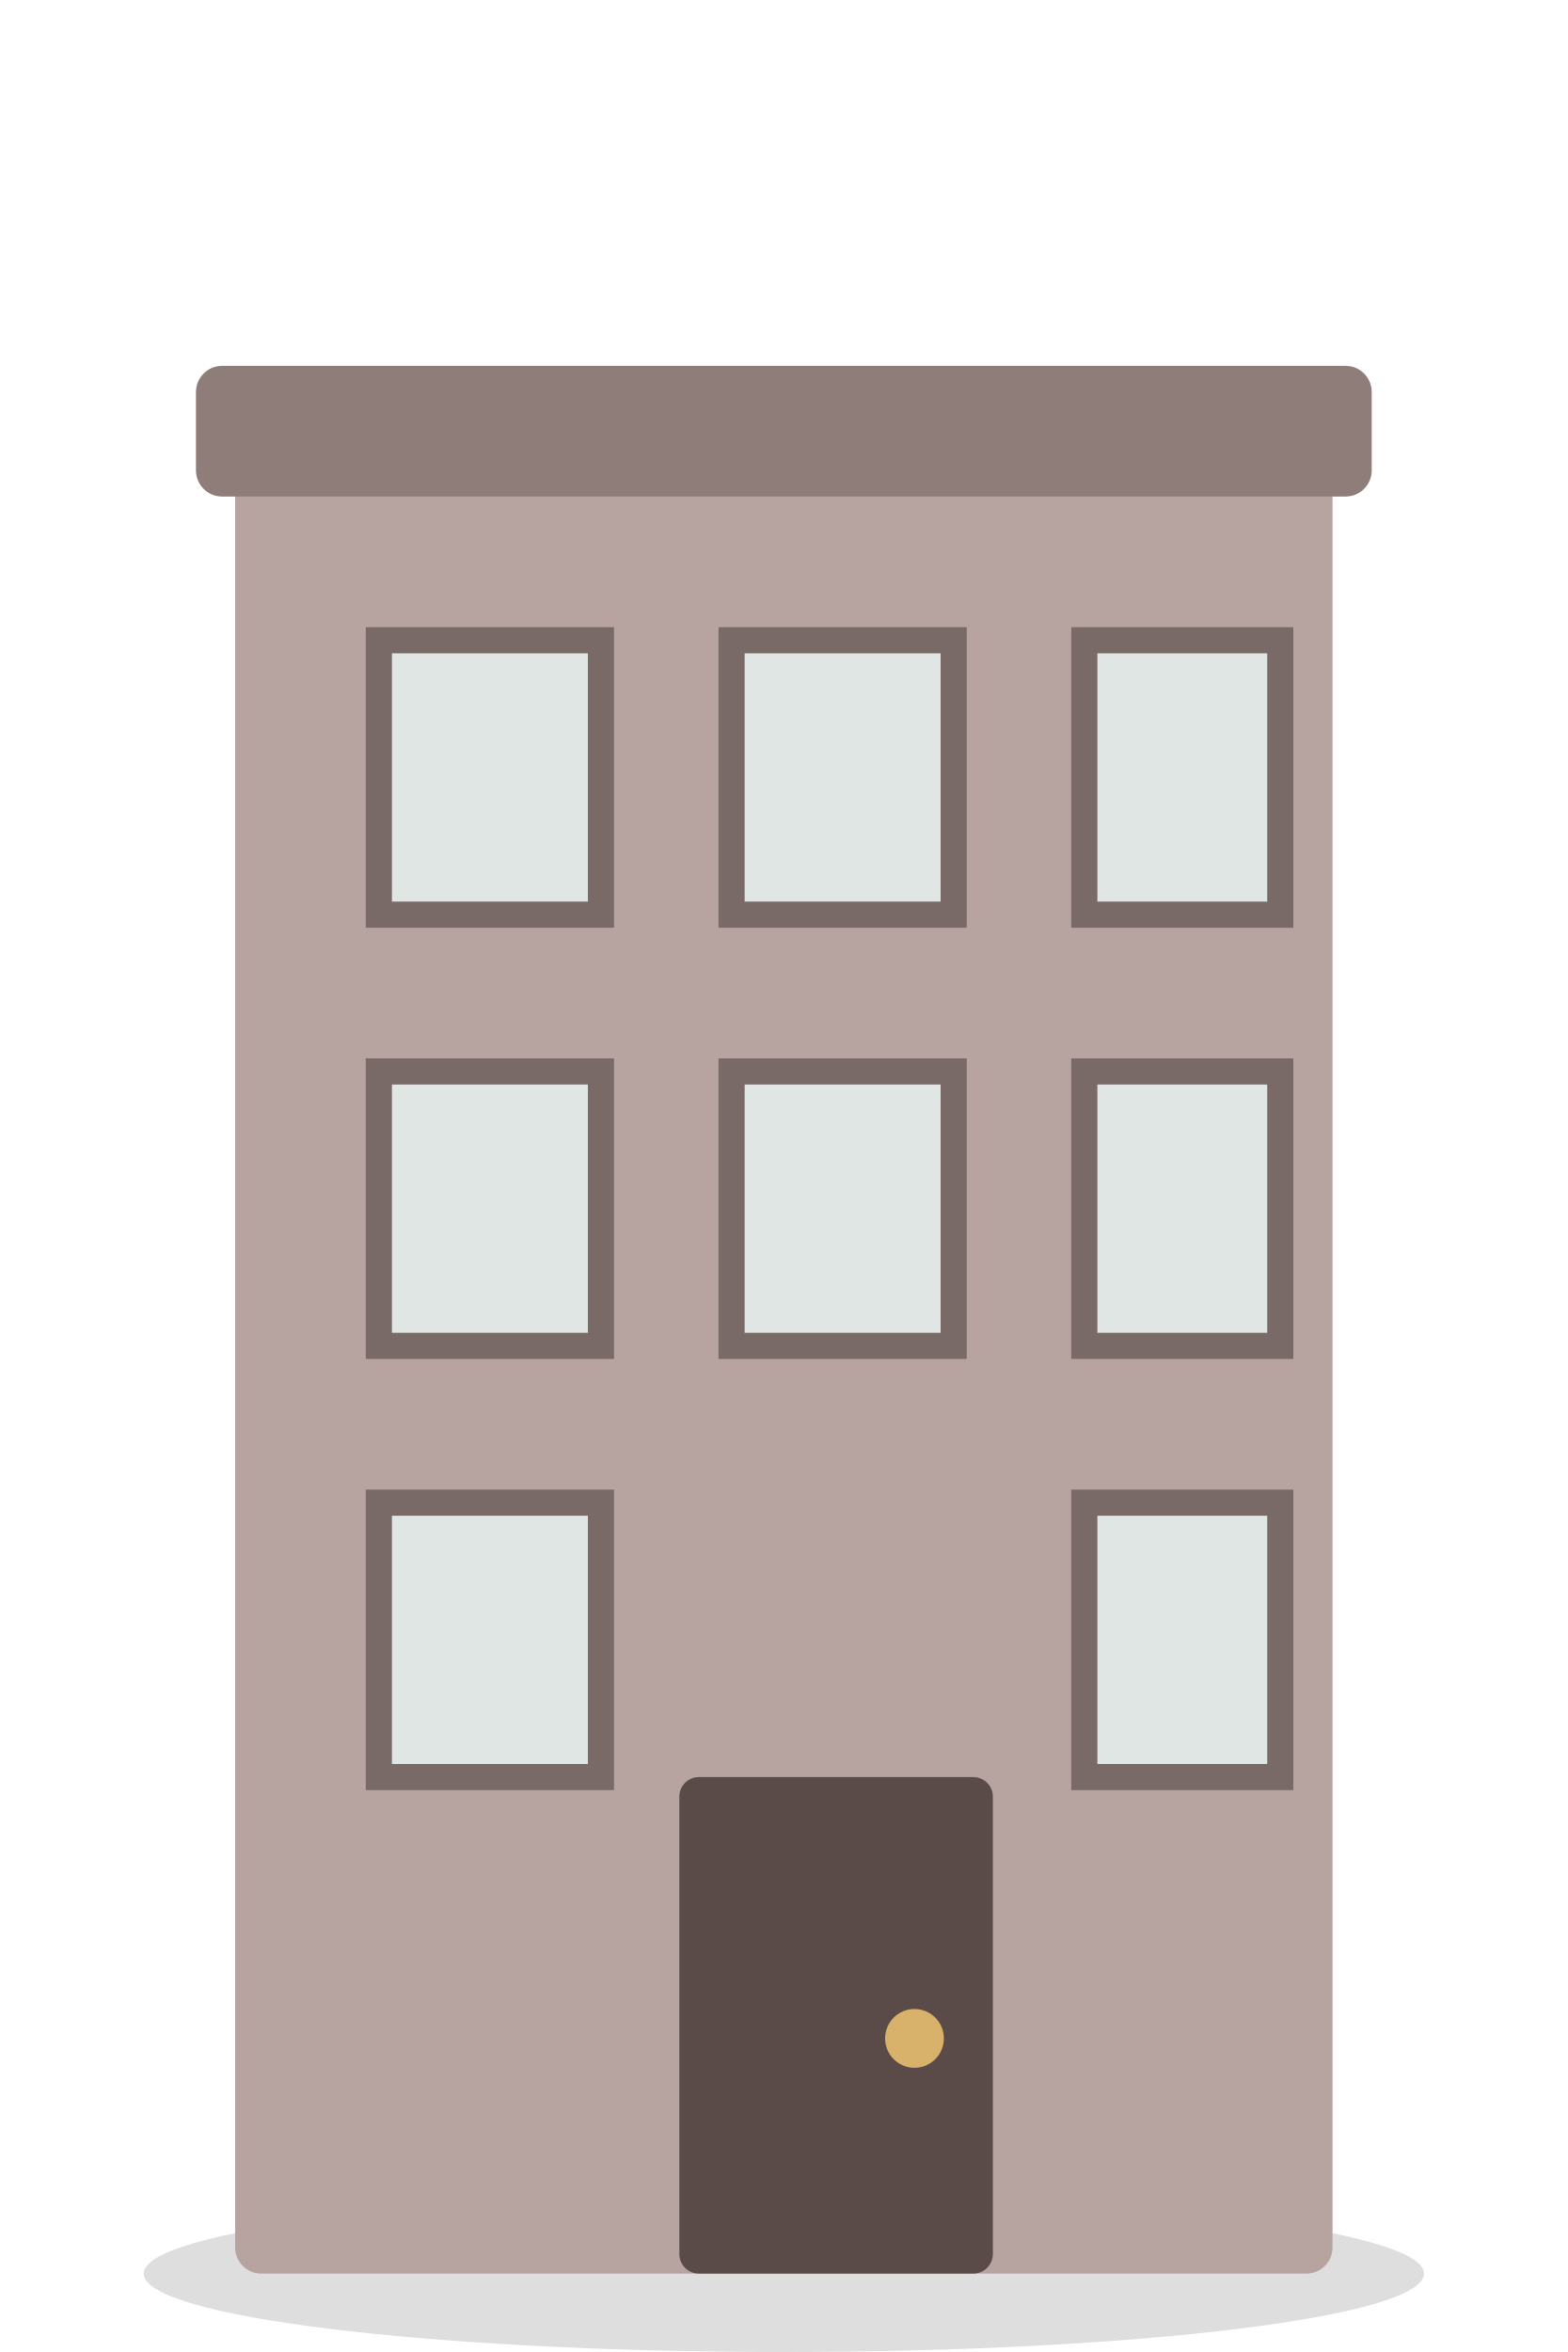
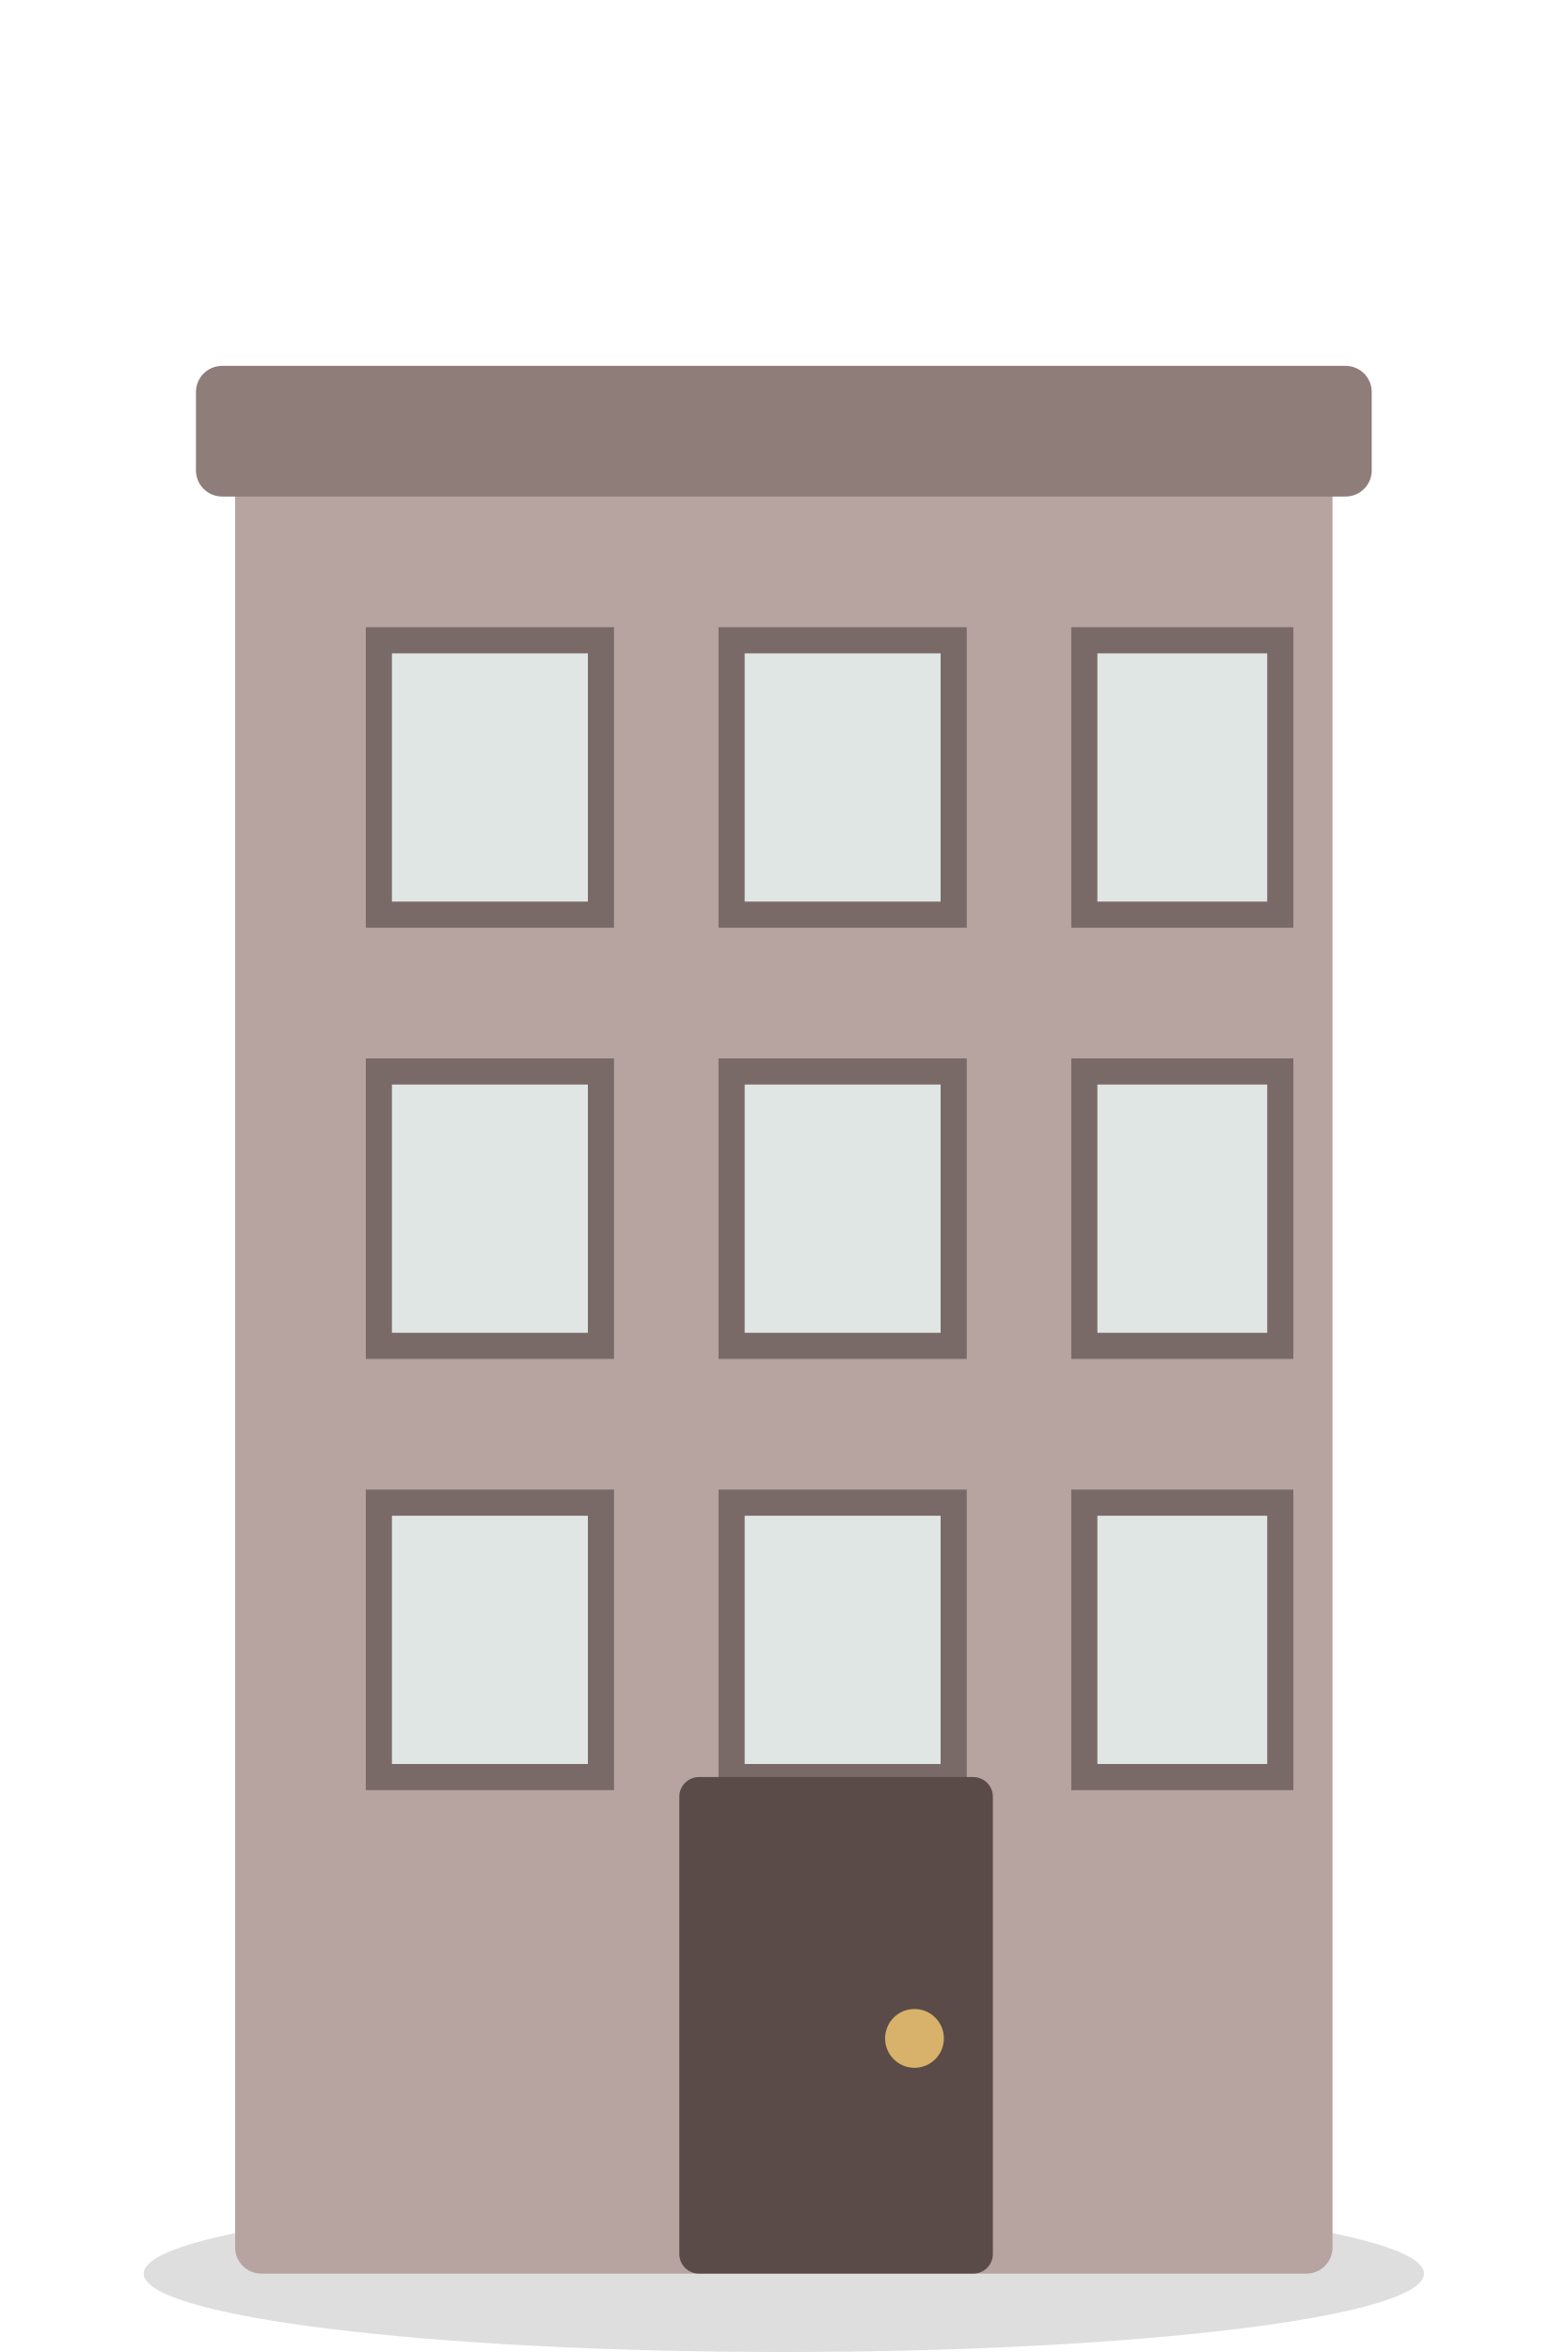
<svg xmlns="http://www.w3.org/2000/svg" width="240" height="360" viewBox="0 0 240 360">
  <ellipse cx="120" cy="348" rx="98" ry="12" fill="#000" opacity="0.13" />
  <rect x="36" y="70" width="168" height="278" rx="4" fill="#b7a3a0" />
  <rect x="30" y="56" width="180" height="20" rx="4" fill="#8f7d7a" />
  <g fill="#dfe6e4" stroke="#7a6a67" stroke-width="4">
    <rect x="58" y="98" width="34" height="42" />
    <rect x="112" y="98" width="34" height="42" />
    <rect x="166" y="98" width="30" height="42" />
    <rect x="58" y="164" width="34" height="42" />
    <rect x="112" y="164" width="34" height="42" />
    <rect x="166" y="164" width="30" height="42" />
    <rect x="58" y="230" width="34" height="42" />
+     <rect x="112" y="230" width="34" height="42" />
    <rect x="166" y="230" width="30" height="42" />
  </g>
  <rect x="104" y="272" width="48" height="76" rx="3" fill="#5a4b48" />
  <circle cx="140" cy="312" r="4.5" fill="#d8b26a" />
</svg>
